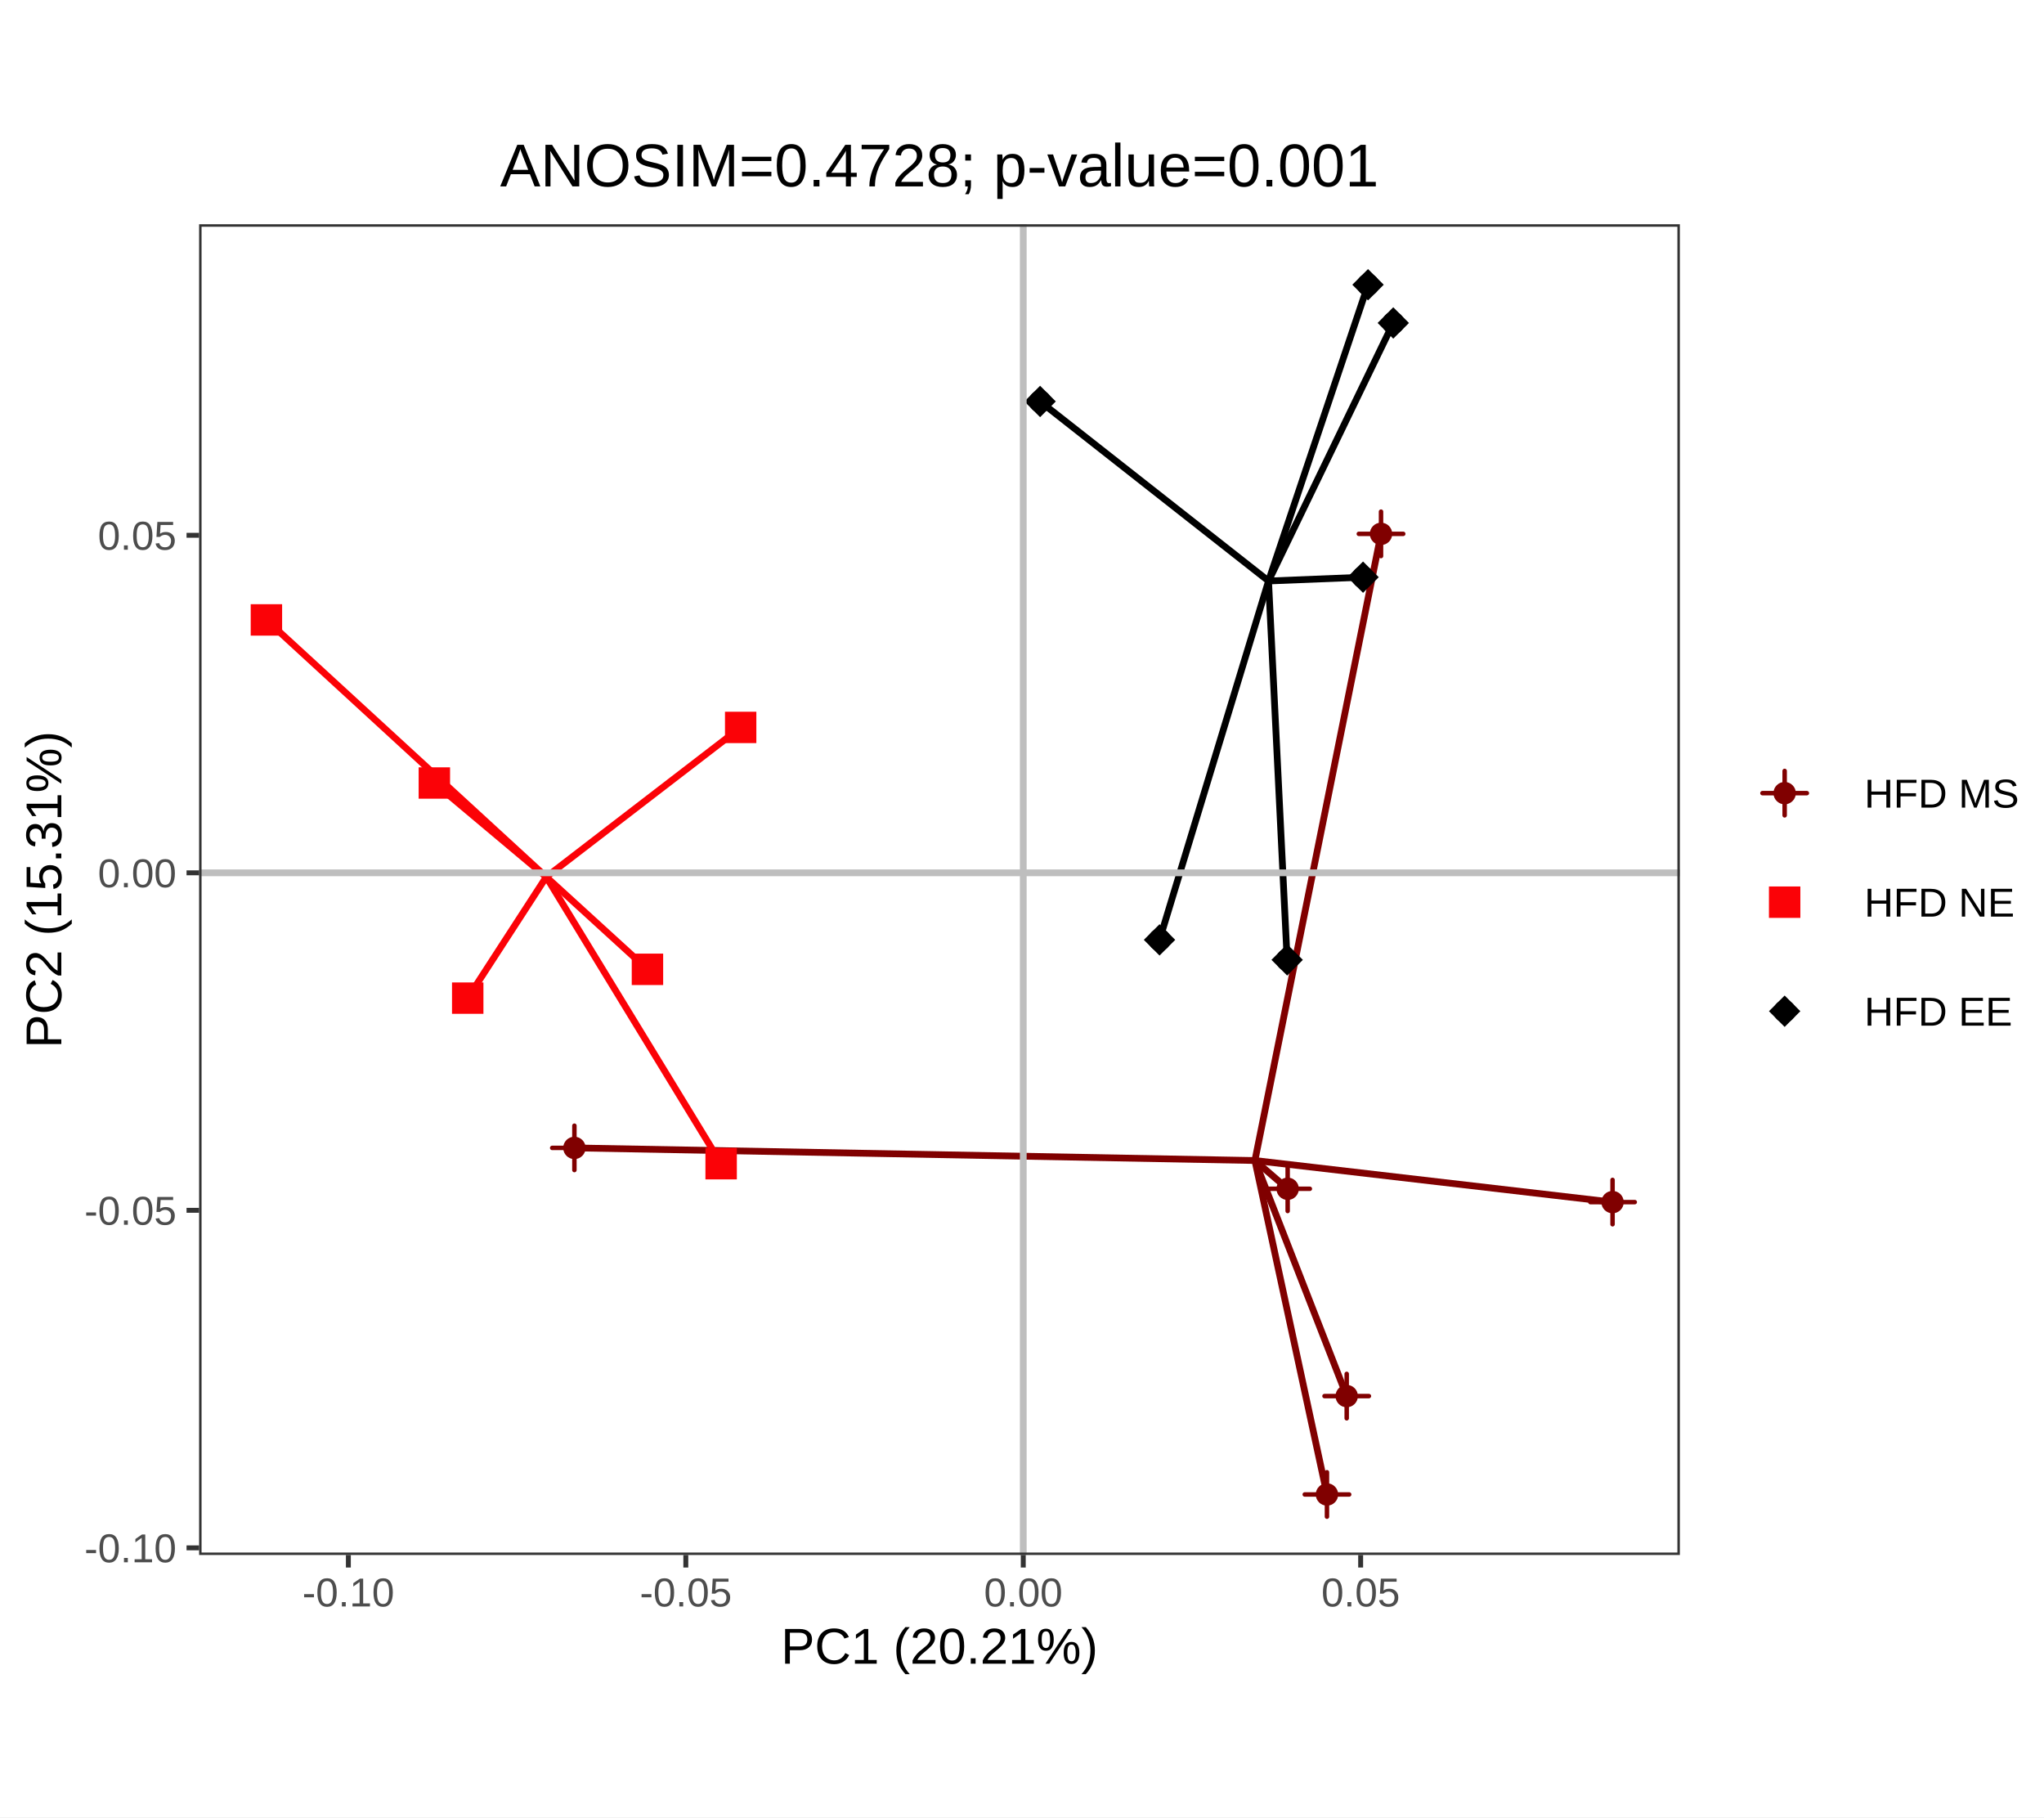
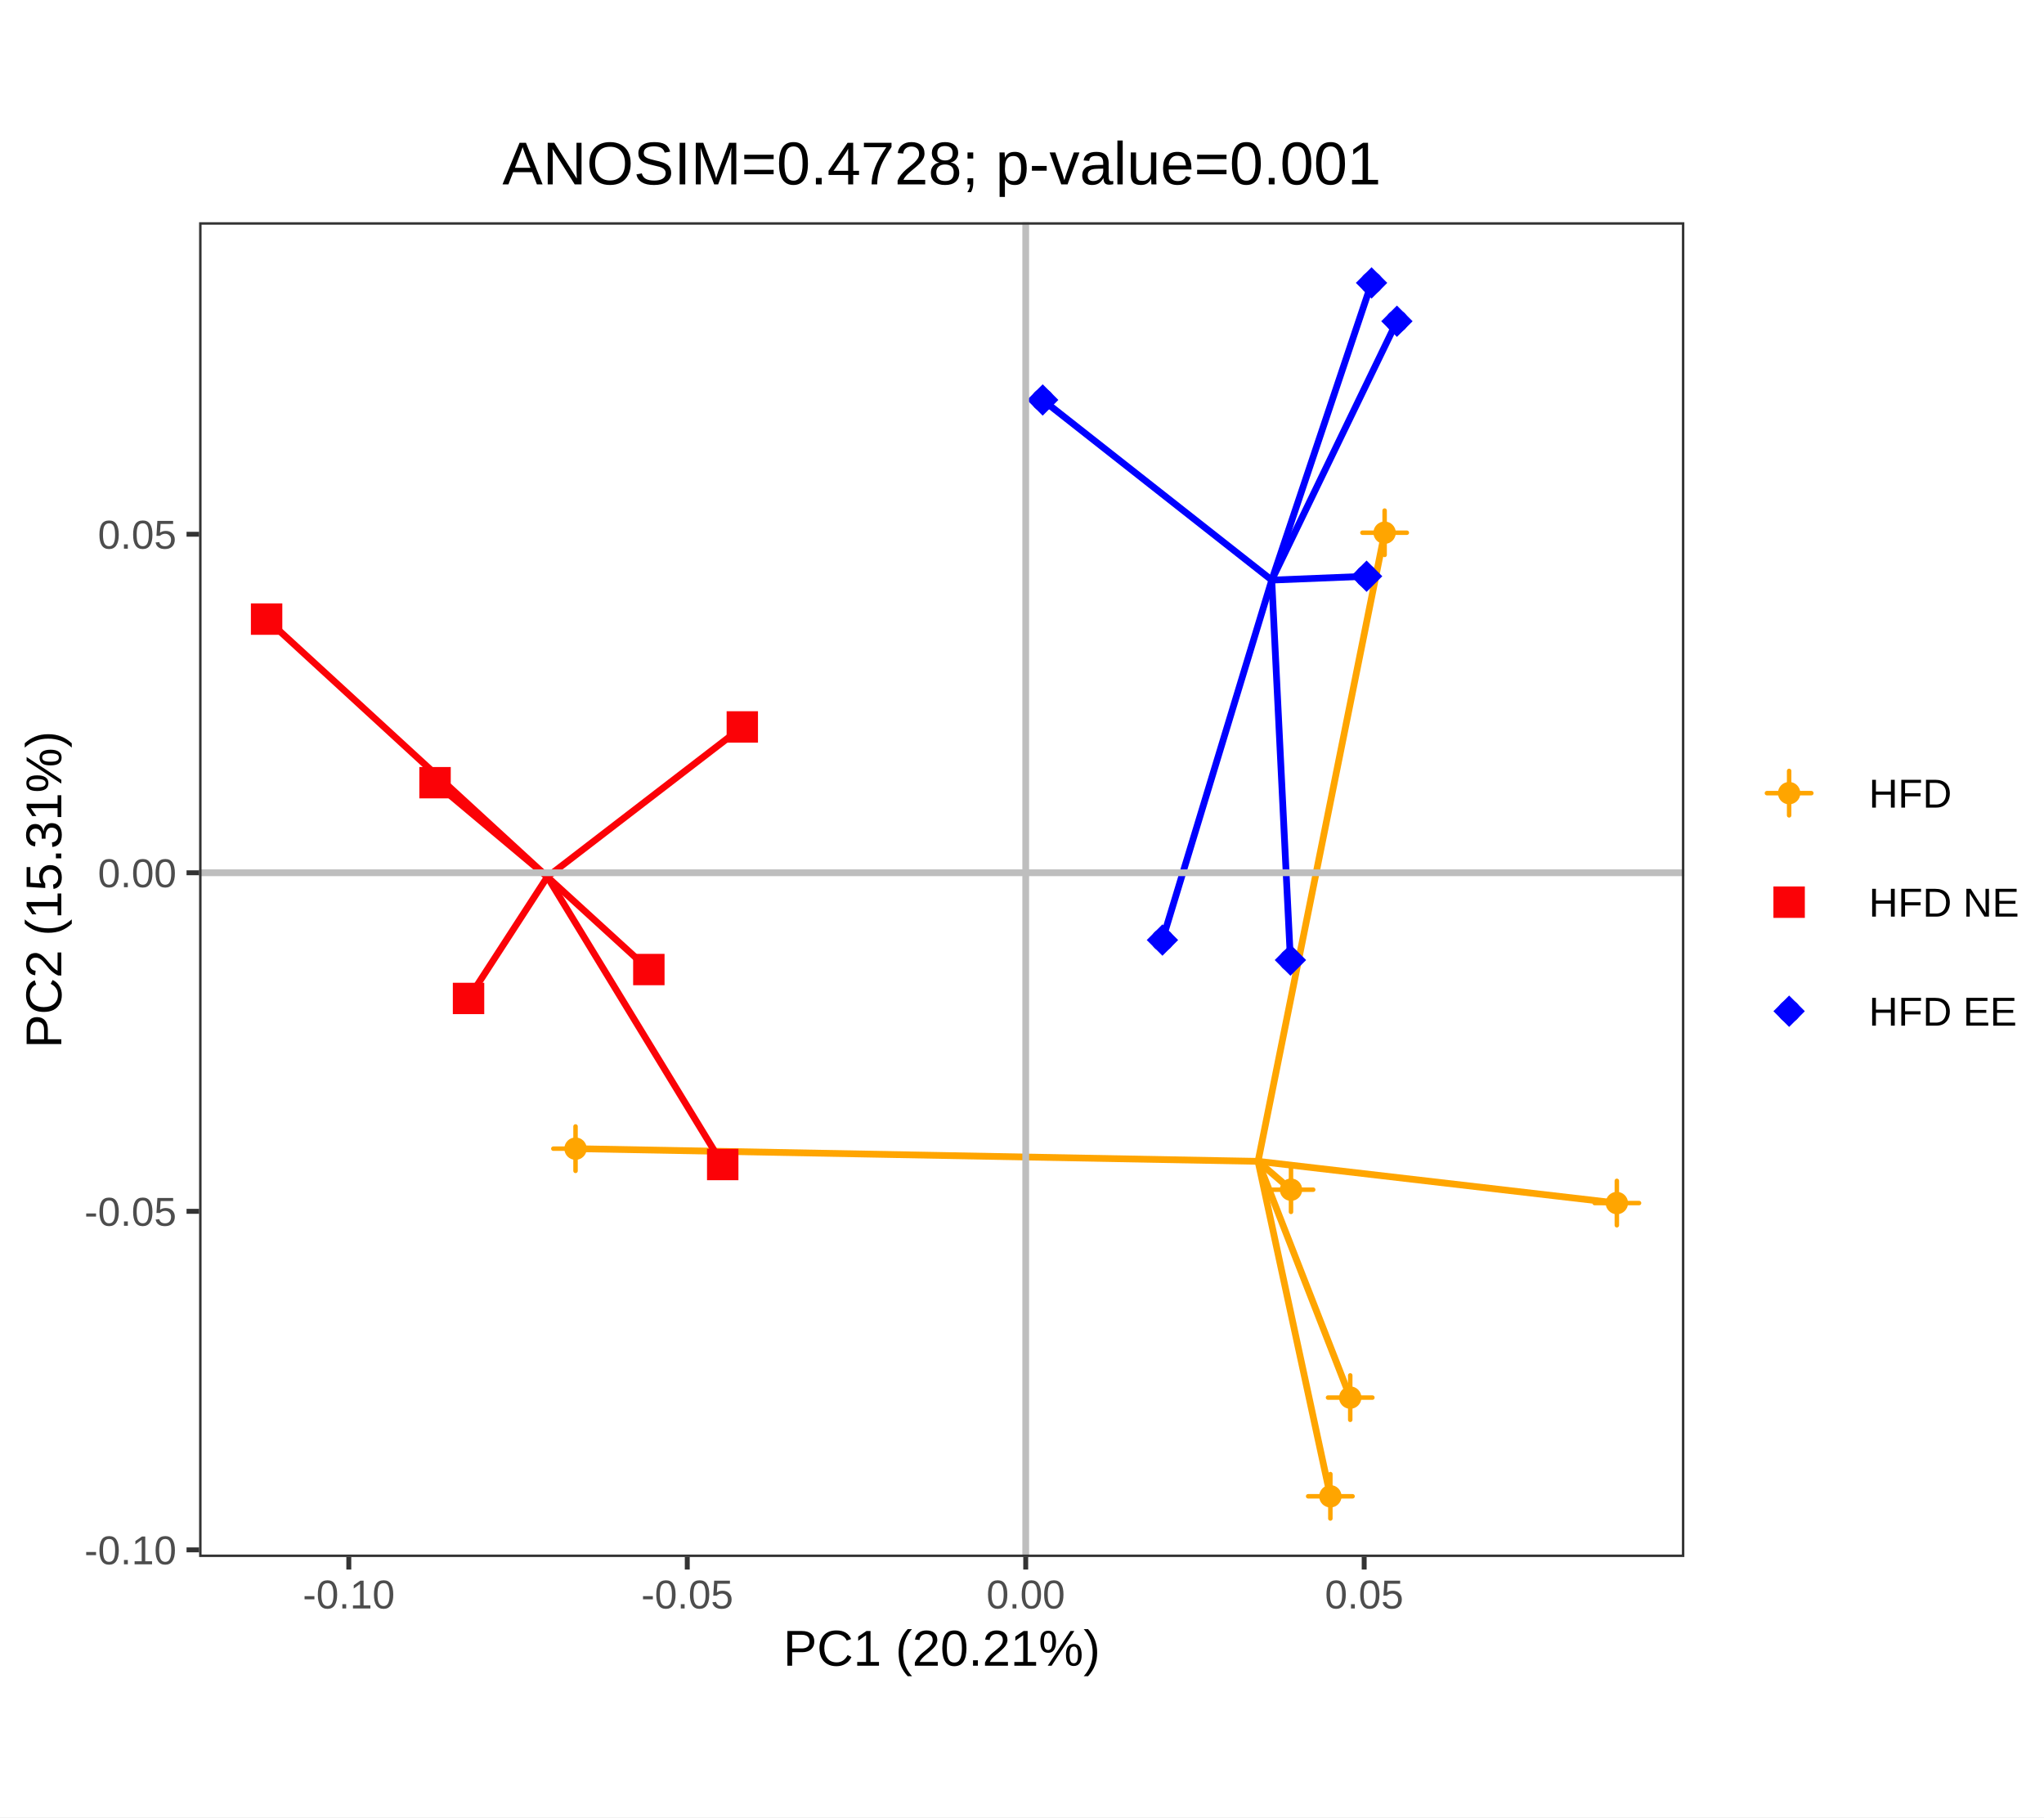
<svg xmlns="http://www.w3.org/2000/svg" class="svglite" width="324.00pt" height="288.00pt" viewBox="0 0 324.00 288.00">
  <defs>
    <style type="text/css">
    .svglite line, .svglite polyline, .svglite polygon, .svglite path, .svglite rect, .svglite circle {
      fill: none;
      stroke: #000000;
      stroke-linecap: round;
      stroke-linejoin: round;
      stroke-miterlimit: 10.00;
    }
    .svglite text {
      white-space: pre;
    }
  </style>
  </defs>
  <rect width="100%" height="100%" style="stroke: none; fill: #FFFFFF;" />
  <defs>
    <clipPath id="cpMC4wMHwzMjQuMDB8MC4wMHwyODguMDA=">
      <rect x="0.00" y="0.00" width="324.00" height="288.00" />
    </clipPath>
  </defs>
  <g clip-path="url(#cpMC4wMHwzMjQuMDB8MC4wMHwyODguMDA=)">
</g>
  <defs>
-     <clipPath id="cpMC4wMHwzMjQuMDB8MTguNjh8MjY5LjMy">
-       <rect x="0.00" y="18.68" width="324.00" height="250.63" />
+     <clipPath id="cpMC4wMHwzMjQuMDB8MTguMzZ8MjY5LjY0">
+       <rect x="0.00" y="18.36" width="324.00" height="251.27" />
    </clipPath>
  </defs>
-   <g clip-path="url(#cpMC4wMHwzMjQuMDB8MTguNjh8MjY5LjMy)">
-     <rect x="0.00" y="18.68" width="324.00" height="250.63" style="stroke-width: 0.78; stroke: #FFFFFF; fill: #FFFFFF;" />
+   <g clip-path="url(#cpMC4wMHwzMjQuMDB8MTguMzZ8MjY5LjY0)">
+     <rect x="0.00" y="18.36" width="324.00" height="251.27" style="stroke-width: 0.78; stroke: #FFFFFF; fill: #FFFFFF;" />
  </g>
  <g clip-path="url(#cpMC4wMHwzMjQuMDB8MC4wMHwyODguMDA=)">
</g>
  <defs>
-     <clipPath id="cpMzEuNTZ8MjY2LjI4fDM1LjU0fDI0Ni40Mg==">
-       <rect x="31.56" y="35.54" width="234.72" height="210.88" />
+     <clipPath id="cpMzEuNTZ8MjY2Ljk5fDM1LjIyfDI0Ni43NA==">
+       <rect x="31.56" y="35.22" width="235.43" height="211.52" />
    </clipPath>
  </defs>
-   <g clip-path="url(#cpMzEuNTZ8MjY2LjI4fDM1LjU0fDI0Ni40Mg==)">
-     <rect x="31.56" y="35.54" width="234.72" height="210.88" style="stroke-width: 0.78; stroke: none; fill: #FFFFFF;" />
-     <circle cx="210.34" cy="236.83" r="1.42" style="stroke-width: 0.71; stroke: #800000; fill: #800000;" />
-     <circle cx="204.03" cy="152.11" r="1.42" style="stroke-width: 0.71; fill: #000000;" />
-     <circle cx="91.05" cy="181.91" r="1.42" style="stroke-width: 0.71; stroke: #800000; fill: #800000;" />
-     <circle cx="74.14" cy="158.17" r="1.42" style="stroke-width: 0.71; stroke: #FB0207; fill: #FB0207;" />
-     <circle cx="114.31" cy="184.41" r="1.42" style="stroke-width: 0.71; stroke: #FB0207; fill: #FB0207;" />
-     <circle cx="42.23" cy="98.24" r="1.42" style="stroke-width: 0.71; stroke: #FB0207; fill: #FB0207;" />
-     <circle cx="68.85" cy="124.09" r="1.42" style="stroke-width: 0.71; stroke: #FB0207; fill: #FB0207;" />
-     <circle cx="117.41" cy="115.28" r="1.42" style="stroke-width: 0.71; stroke: #FB0207; fill: #FB0207;" />
-     <circle cx="218.91" cy="84.60" r="1.42" style="stroke-width: 0.71; stroke: #800000; fill: #800000;" />
-     <circle cx="216.06" cy="91.47" r="1.42" style="stroke-width: 0.71; fill: #000000;" />
-     <circle cx="183.80" cy="148.94" r="1.42" style="stroke-width: 0.71; fill: #000000;" />
-     <circle cx="255.61" cy="190.50" r="1.42" style="stroke-width: 0.71; stroke: #800000; fill: #800000;" />
-     <circle cx="164.87" cy="63.62" r="1.42" style="stroke-width: 0.71; fill: #000000;" />
-     <circle cx="204.11" cy="188.39" r="1.42" style="stroke-width: 0.71; stroke: #800000; fill: #800000;" />
-     <circle cx="102.63" cy="153.61" r="1.42" style="stroke-width: 0.71; stroke: #FB0207; fill: #FB0207;" />
-     <circle cx="220.85" cy="51.18" r="1.42" style="stroke-width: 0.71; fill: #000000;" />
-     <circle cx="213.47" cy="221.24" r="1.42" style="stroke-width: 0.71; stroke: #800000; fill: #800000;" />
-     <circle cx="216.85" cy="45.12" r="1.42" style="stroke-width: 0.71; fill: #000000;" />
-     <line x1="198.92" y1="183.91" x2="210.34" y2="236.83" style="stroke-width: 1.07; stroke: #800000; stroke-linecap: butt;" />
-     <line x1="198.92" y1="183.91" x2="91.05" y2="181.91" style="stroke-width: 1.07; stroke: #800000; stroke-linecap: butt;" />
-     <line x1="198.92" y1="183.91" x2="218.91" y2="84.60" style="stroke-width: 1.07; stroke: #800000; stroke-linecap: butt;" />
-     <line x1="198.92" y1="183.91" x2="255.61" y2="190.50" style="stroke-width: 1.07; stroke: #800000; stroke-linecap: butt;" />
-     <line x1="198.92" y1="183.91" x2="204.11" y2="188.39" style="stroke-width: 1.07; stroke: #800000; stroke-linecap: butt;" />
-     <line x1="198.92" y1="183.91" x2="213.47" y2="221.24" style="stroke-width: 1.07; stroke: #800000; stroke-linecap: butt;" />
-     <line x1="86.59" y1="138.97" x2="74.14" y2="158.17" style="stroke-width: 1.07; stroke: #FB0207; stroke-linecap: butt;" />
-     <line x1="86.59" y1="138.97" x2="114.31" y2="184.41" style="stroke-width: 1.07; stroke: #FB0207; stroke-linecap: butt;" />
-     <line x1="86.59" y1="138.97" x2="42.23" y2="98.24" style="stroke-width: 1.07; stroke: #FB0207; stroke-linecap: butt;" />
-     <line x1="86.59" y1="138.97" x2="68.85" y2="124.09" style="stroke-width: 1.07; stroke: #FB0207; stroke-linecap: butt;" />
-     <line x1="86.59" y1="138.97" x2="117.41" y2="115.28" style="stroke-width: 1.07; stroke: #FB0207; stroke-linecap: butt;" />
-     <line x1="86.59" y1="138.97" x2="102.63" y2="153.61" style="stroke-width: 1.07; stroke: #FB0207; stroke-linecap: butt;" />
-     <line x1="201.08" y1="92.07" x2="204.03" y2="152.11" style="stroke-width: 1.07; stroke-linecap: butt;" />
-     <line x1="201.08" y1="92.07" x2="216.06" y2="91.47" style="stroke-width: 1.07; stroke-linecap: butt;" />
-     <line x1="201.08" y1="92.07" x2="183.80" y2="148.94" style="stroke-width: 1.07; stroke-linecap: butt;" />
-     <line x1="201.08" y1="92.07" x2="164.87" y2="63.62" style="stroke-width: 1.07; stroke-linecap: butt;" />
-     <line x1="201.08" y1="92.07" x2="220.85" y2="51.18" style="stroke-width: 1.07; stroke-linecap: butt;" />
-     <line x1="201.08" y1="92.07" x2="216.85" y2="45.12" style="stroke-width: 1.07; stroke-linecap: butt;" />
-     <line x1="206.82" y1="236.83" x2="213.86" y2="236.83" style="stroke-width: 0.71; stroke: #800000;" />
-     <line x1="210.34" y1="240.35" x2="210.34" y2="233.31" style="stroke-width: 0.71; stroke: #800000;" />
-     <polygon points="201.54,152.11 204.03,149.62 206.52,152.11 204.03,154.60 " style="stroke-width: 0.71; stroke: none; fill: #000000;" />
-     <line x1="87.53" y1="181.91" x2="94.57" y2="181.91" style="stroke-width: 0.71; stroke: #800000;" />
-     <line x1="91.05" y1="185.42" x2="91.05" y2="178.39" style="stroke-width: 0.71; stroke: #800000;" />
-     <polygon points="71.65,160.66 76.63,160.66 76.63,155.69 71.65,155.69 " style="stroke-width: 0.71; stroke: none; fill: #FB0207;" />
-     <polygon points="111.82,186.90 116.80,186.90 116.80,181.92 111.82,181.92 " style="stroke-width: 0.71; stroke: none; fill: #FB0207;" />
-     <polygon points="39.74,100.73 44.72,100.73 44.72,95.75 39.74,95.75 " style="stroke-width: 0.71; stroke: none; fill: #FB0207;" />
-     <polygon points="66.36,126.57 71.34,126.57 71.34,121.60 66.36,121.60 " style="stroke-width: 0.71; stroke: none; fill: #FB0207;" />
-     <polygon points="114.92,117.76 119.89,117.76 119.89,112.79 114.92,112.79 " style="stroke-width: 0.71; stroke: none; fill: #FB0207;" />
-     <line x1="215.39" y1="84.60" x2="222.43" y2="84.60" style="stroke-width: 0.71; stroke: #800000;" />
-     <line x1="218.91" y1="88.12" x2="218.91" y2="81.08" style="stroke-width: 0.71; stroke: #800000;" />
-     <polygon points="213.57,91.47 216.06,88.98 218.55,91.47 216.06,93.95 " style="stroke-width: 0.71; stroke: none; fill: #000000;" />
-     <polygon points="181.31,148.94 183.80,146.46 186.29,148.94 183.80,151.43 " style="stroke-width: 0.71; stroke: none; fill: #000000;" />
-     <line x1="252.09" y1="190.50" x2="259.13" y2="190.50" style="stroke-width: 0.71; stroke: #800000;" />
-     <line x1="255.61" y1="194.01" x2="255.61" y2="186.98" style="stroke-width: 0.71; stroke: #800000;" />
-     <polygon points="162.38,63.62 164.87,61.13 167.36,63.62 164.87,66.11 " style="stroke-width: 0.71; stroke: none; fill: #000000;" />
-     <line x1="200.60" y1="188.39" x2="207.63" y2="188.39" style="stroke-width: 0.71; stroke: #800000;" />
-     <line x1="204.11" y1="191.91" x2="204.11" y2="184.87" style="stroke-width: 0.71; stroke: #800000;" />
-     <polygon points="100.14,156.10 105.12,156.10 105.12,151.12 100.14,151.12 " style="stroke-width: 0.71; stroke: none; fill: #FB0207;" />
-     <polygon points="218.37,51.18 220.85,48.69 223.34,51.18 220.85,53.67 " style="stroke-width: 0.71; stroke: none; fill: #000000;" />
-     <line x1="209.95" y1="221.24" x2="216.99" y2="221.24" style="stroke-width: 0.71; stroke: #800000;" />
-     <line x1="213.47" y1="224.76" x2="213.47" y2="217.72" style="stroke-width: 0.71; stroke: #800000;" />
-     <polygon points="214.36,45.12 216.85,42.64 219.34,45.12 216.85,47.61 " style="stroke-width: 0.71; stroke: none; fill: #000000;" />
-     <line x1="31.56" y1="138.32" x2="266.28" y2="138.32" style="stroke-width: 1.07; stroke: #BEBEBE; stroke-linecap: butt;" />
-     <line x1="162.20" y1="246.42" x2="162.20" y2="35.54" style="stroke-width: 1.07; stroke: #BEBEBE; stroke-linecap: butt;" />
-     <rect x="31.56" y="35.54" width="234.72" height="210.88" style="stroke-width: 0.78; stroke: #333333;" />
+   <g clip-path="url(#cpMzEuNTZ8MjY2Ljk5fDM1LjIyfDI0Ni43NA==)">
+     <rect x="31.56" y="35.22" width="235.43" height="211.52" style="stroke-width: 0.78; stroke: none; fill: #FFFFFF;" />
+     <circle cx="210.88" cy="237.12" r="1.42" style="stroke-width: 0.71; stroke: #FFA500; fill: #FFA500;" />
+     <circle cx="204.55" cy="152.14" r="1.42" style="stroke-width: 0.71; stroke: #0000FF; fill: #0000FF;" />
+     <circle cx="91.23" cy="182.03" r="1.42" style="stroke-width: 0.71; stroke: #FFA500; fill: #FFA500;" />
+     <circle cx="74.27" cy="158.23" r="1.42" style="stroke-width: 0.71; stroke: #FB0207; fill: #FB0207;" />
+     <circle cx="114.56" cy="184.54" r="1.42" style="stroke-width: 0.71; stroke: #FB0207; fill: #FB0207;" />
+     <circle cx="42.26" cy="98.11" r="1.42" style="stroke-width: 0.71; stroke: #FB0207; fill: #FB0207;" />
+     <circle cx="68.96" cy="124.03" r="1.42" style="stroke-width: 0.71; stroke: #FB0207; fill: #FB0207;" />
+     <circle cx="117.67" cy="115.20" r="1.42" style="stroke-width: 0.71; stroke: #FB0207; fill: #FB0207;" />
+     <circle cx="219.48" cy="84.42" r="1.42" style="stroke-width: 0.71; stroke: #FFA500; fill: #FFA500;" />
+     <circle cx="216.62" cy="91.32" r="1.42" style="stroke-width: 0.71; stroke: #0000FF; fill: #0000FF;" />
+     <circle cx="184.26" cy="148.97" r="1.42" style="stroke-width: 0.71; stroke: #0000FF; fill: #0000FF;" />
+     <circle cx="256.29" cy="190.65" r="1.42" style="stroke-width: 0.71; stroke: #FFA500; fill: #FFA500;" />
+     <circle cx="165.28" cy="63.38" r="1.42" style="stroke-width: 0.71; stroke: #0000FF; fill: #0000FF;" />
+     <circle cx="204.64" cy="188.53" r="1.42" style="stroke-width: 0.71; stroke: #FFA500; fill: #FFA500;" />
+     <circle cx="102.85" cy="153.65" r="1.42" style="stroke-width: 0.71; stroke: #FB0207; fill: #FB0207;" />
+     <circle cx="221.43" cy="50.91" r="1.42" style="stroke-width: 0.71; stroke: #0000FF; fill: #0000FF;" />
+     <circle cx="214.03" cy="221.48" r="1.42" style="stroke-width: 0.71; stroke: #FFA500; fill: #FFA500;" />
+     <circle cx="217.41" cy="44.83" r="1.42" style="stroke-width: 0.71; stroke: #0000FF; fill: #0000FF;" />
+     <line x1="199.42" y1="184.04" x2="210.88" y2="237.12" style="stroke-width: 1.07; stroke: #FFA500; stroke-linecap: butt;" />
+     <line x1="199.42" y1="184.04" x2="91.23" y2="182.03" style="stroke-width: 1.07; stroke: #FFA500; stroke-linecap: butt;" />
+     <line x1="199.42" y1="184.04" x2="219.48" y2="84.42" style="stroke-width: 1.07; stroke: #FFA500; stroke-linecap: butt;" />
+     <line x1="199.42" y1="184.04" x2="256.29" y2="190.65" style="stroke-width: 1.07; stroke: #FFA500; stroke-linecap: butt;" />
+     <line x1="199.42" y1="184.04" x2="204.64" y2="188.53" style="stroke-width: 1.07; stroke: #FFA500; stroke-linecap: butt;" />
+     <line x1="199.42" y1="184.04" x2="214.03" y2="221.48" style="stroke-width: 1.07; stroke: #FFA500; stroke-linecap: butt;" />
+     <line x1="86.76" y1="138.96" x2="74.27" y2="158.23" style="stroke-width: 1.07; stroke: #FB0207; stroke-linecap: butt;" />
+     <line x1="86.76" y1="138.96" x2="114.56" y2="184.54" style="stroke-width: 1.07; stroke: #FB0207; stroke-linecap: butt;" />
+     <line x1="86.76" y1="138.96" x2="42.26" y2="98.11" style="stroke-width: 1.07; stroke: #FB0207; stroke-linecap: butt;" />
+     <line x1="86.76" y1="138.96" x2="68.96" y2="124.03" style="stroke-width: 1.07; stroke: #FB0207; stroke-linecap: butt;" />
+     <line x1="86.76" y1="138.96" x2="117.67" y2="115.20" style="stroke-width: 1.07; stroke: #FB0207; stroke-linecap: butt;" />
+     <line x1="86.76" y1="138.96" x2="102.85" y2="153.65" style="stroke-width: 1.07; stroke: #FB0207; stroke-linecap: butt;" />
+     <line x1="201.59" y1="91.93" x2="204.55" y2="152.14" style="stroke-width: 1.07; stroke: #0000FF; stroke-linecap: butt;" />
+     <line x1="201.59" y1="91.93" x2="216.62" y2="91.32" style="stroke-width: 1.07; stroke: #0000FF; stroke-linecap: butt;" />
+     <line x1="201.59" y1="91.93" x2="184.26" y2="148.97" style="stroke-width: 1.07; stroke: #0000FF; stroke-linecap: butt;" />
+     <line x1="201.59" y1="91.93" x2="165.28" y2="63.38" style="stroke-width: 1.07; stroke: #0000FF; stroke-linecap: butt;" />
+     <line x1="201.59" y1="91.93" x2="221.43" y2="50.91" style="stroke-width: 1.07; stroke: #0000FF; stroke-linecap: butt;" />
+     <line x1="201.59" y1="91.93" x2="217.41" y2="44.83" style="stroke-width: 1.07; stroke: #0000FF; stroke-linecap: butt;" />
+     <line x1="207.36" y1="237.12" x2="214.40" y2="237.12" style="stroke-width: 0.71; stroke: #FFA500;" />
+     <line x1="210.88" y1="240.64" x2="210.88" y2="233.60" style="stroke-width: 0.71; stroke: #FFA500;" />
+     <polygon points="202.06,152.14 204.55,149.66 207.04,152.14 204.55,154.63 " style="stroke-width: 0.71; stroke: none; fill: #0000FF;" />
+     <line x1="87.71" y1="182.03" x2="94.75" y2="182.03" style="stroke-width: 0.71; stroke: #FFA500;" />
+     <line x1="91.23" y1="185.55" x2="91.23" y2="178.51" style="stroke-width: 0.71; stroke: #FFA500;" />
+     <polygon points="71.78,160.71 76.76,160.71 76.76,155.74 71.78,155.74 " style="stroke-width: 0.71; stroke: none; fill: #FB0207;" />
+     <polygon points="112.07,187.03 117.05,187.03 117.05,182.05 112.07,182.05 " style="stroke-width: 0.71; stroke: none; fill: #FB0207;" />
+     <polygon points="39.77,100.60 44.75,100.60 44.75,95.62 39.77,95.62 " style="stroke-width: 0.71; stroke: none; fill: #FB0207;" />
+     <polygon points="66.47,126.52 71.45,126.52 71.45,121.55 66.47,121.55 " style="stroke-width: 0.71; stroke: none; fill: #FB0207;" />
+     <polygon points="115.18,117.69 120.15,117.69 120.15,112.71 115.18,112.71 " style="stroke-width: 0.71; stroke: none; fill: #FB0207;" />
+     <line x1="215.96" y1="84.42" x2="223.00" y2="84.42" style="stroke-width: 0.71; stroke: #FFA500;" />
+     <line x1="219.48" y1="87.94" x2="219.48" y2="80.91" style="stroke-width: 0.71; stroke: #FFA500;" />
+     <polygon points="214.13,91.32 216.62,88.83 219.11,91.32 216.62,93.80 " style="stroke-width: 0.71; stroke: none; fill: #0000FF;" />
+     <polygon points="181.77,148.97 184.26,146.48 186.75,148.97 184.26,151.46 " style="stroke-width: 0.71; stroke: none; fill: #0000FF;" />
+     <line x1="252.77" y1="190.65" x2="259.81" y2="190.65" style="stroke-width: 0.71; stroke: #FFA500;" />
+     <line x1="256.29" y1="194.17" x2="256.29" y2="187.13" style="stroke-width: 0.71; stroke: #FFA500;" />
+     <polygon points="162.79,63.38 165.28,60.90 167.76,63.38 165.28,65.87 " style="stroke-width: 0.71; stroke: none; fill: #0000FF;" />
+     <line x1="201.12" y1="188.53" x2="208.16" y2="188.53" style="stroke-width: 0.71; stroke: #FFA500;" />
+     <line x1="204.64" y1="192.05" x2="204.64" y2="185.01" style="stroke-width: 0.71; stroke: #FFA500;" />
+     <polygon points="100.36,156.13 105.34,156.13 105.34,151.16 100.36,151.16 " style="stroke-width: 0.71; stroke: none; fill: #FB0207;" />
+     <polygon points="218.94,50.91 221.43,48.42 223.92,50.91 221.43,53.39 " style="stroke-width: 0.71; stroke: none; fill: #0000FF;" />
+     <line x1="210.51" y1="221.48" x2="217.54" y2="221.48" style="stroke-width: 0.71; stroke: #FFA500;" />
+     <line x1="214.03" y1="225.00" x2="214.03" y2="217.96" style="stroke-width: 0.71; stroke: #FFA500;" />
+     <polygon points="214.92,44.83 217.41,42.35 219.90,44.83 217.41,47.32 " style="stroke-width: 0.71; stroke: none; fill: #0000FF;" />
+     <line x1="31.56" y1="138.31" x2="266.99" y2="138.31" style="stroke-width: 1.07; stroke: #BEBEBE; stroke-linecap: butt;" />
+     <line x1="162.59" y1="246.74" x2="162.59" y2="35.22" style="stroke-width: 1.07; stroke: #BEBEBE; stroke-linecap: butt;" />
+     <rect x="31.56" y="35.22" width="235.43" height="211.52" style="stroke-width: 0.78; stroke: #333333;" />
  </g>
  <g clip-path="url(#cpMC4wMHwzMjQuMDB8MC4wMHwyODguMDA=)">
-     <text x="27.97" y="247.58" text-anchor="end" style="font-size: 6.40px;fill: #4D4D4D; font-family: &quot;Arial&quot;;" textLength="14.58px" lengthAdjust="spacingAndGlyphs">-0.10</text>
-     <text x="27.97" y="194.09" text-anchor="end" style="font-size: 6.40px;fill: #4D4D4D; font-family: &quot;Arial&quot;;" textLength="14.58px" lengthAdjust="spacingAndGlyphs">-0.05</text>
-     <text x="27.97" y="140.61" text-anchor="end" style="font-size: 6.40px;fill: #4D4D4D; font-family: &quot;Arial&quot;;" textLength="12.45px" lengthAdjust="spacingAndGlyphs">0.00</text>
-     <text x="27.97" y="87.12" text-anchor="end" style="font-size: 6.40px;fill: #4D4D4D; font-family: &quot;Arial&quot;;" textLength="12.45px" lengthAdjust="spacingAndGlyphs">0.05</text>
-     <polyline points="29.57,245.29 31.56,245.29 " style="stroke-width: 0.78; stroke: #333333; stroke-linecap: butt;" />
-     <polyline points="29.57,191.80 31.56,191.80 " style="stroke-width: 0.78; stroke: #333333; stroke-linecap: butt;" />
-     <polyline points="29.57,138.32 31.56,138.32 " style="stroke-width: 0.78; stroke: #333333; stroke-linecap: butt;" />
-     <polyline points="29.57,84.83 31.56,84.83 " style="stroke-width: 0.78; stroke: #333333; stroke-linecap: butt;" />
-     <polyline points="55.22,248.41 55.22,246.42 " style="stroke-width: 0.78; stroke: #333333; stroke-linecap: butt;" />
-     <polyline points="108.71,248.41 108.71,246.42 " style="stroke-width: 0.78; stroke: #333333; stroke-linecap: butt;" />
-     <polyline points="162.20,248.41 162.20,246.42 " style="stroke-width: 0.78; stroke: #333333; stroke-linecap: butt;" />
-     <polyline points="215.68,248.41 215.68,246.42 " style="stroke-width: 0.78; stroke: #333333; stroke-linecap: butt;" />
-     <text x="55.22" y="254.58" text-anchor="middle" style="font-size: 6.40px;fill: #4D4D4D; font-family: &quot;Arial&quot;;" textLength="14.58px" lengthAdjust="spacingAndGlyphs">-0.10</text>
-     <text x="108.71" y="254.58" text-anchor="middle" style="font-size: 6.40px;fill: #4D4D4D; font-family: &quot;Arial&quot;;" textLength="14.58px" lengthAdjust="spacingAndGlyphs">-0.05</text>
-     <text x="162.20" y="254.58" text-anchor="middle" style="font-size: 6.40px;fill: #4D4D4D; font-family: &quot;Arial&quot;;" textLength="12.45px" lengthAdjust="spacingAndGlyphs">0.00</text>
-     <text x="215.68" y="254.58" text-anchor="middle" style="font-size: 6.40px;fill: #4D4D4D; font-family: &quot;Arial&quot;;" textLength="12.45px" lengthAdjust="spacingAndGlyphs">0.05</text>
-     <text x="148.92" y="263.65" text-anchor="middle" style="font-size: 8.00px; font-family: &quot;Arial&quot;;" textLength="50.25px" lengthAdjust="spacingAndGlyphs">PC1 (20.21%)</text>
+     <text x="27.97" y="247.90" text-anchor="end" style="font-size: 6.40px;fill: #4D4D4D; font-family: &quot;Arial&quot;;" textLength="14.58px" lengthAdjust="spacingAndGlyphs">-0.10</text>
+     <text x="27.97" y="194.25" text-anchor="end" style="font-size: 6.40px;fill: #4D4D4D; font-family: &quot;Arial&quot;;" textLength="14.58px" lengthAdjust="spacingAndGlyphs">-0.05</text>
+     <text x="27.97" y="140.60" text-anchor="end" style="font-size: 6.40px;fill: #4D4D4D; font-family: &quot;Arial&quot;;" textLength="12.45px" lengthAdjust="spacingAndGlyphs">0.00</text>
+     <text x="27.97" y="86.95" text-anchor="end" style="font-size: 6.40px;fill: #4D4D4D; font-family: &quot;Arial&quot;;" textLength="12.45px" lengthAdjust="spacingAndGlyphs">0.05</text>
+     <polyline points="29.57,245.61 31.56,245.61 " style="stroke-width: 0.78; stroke: #333333; stroke-linecap: butt;" />
+     <polyline points="29.57,191.96 31.56,191.96 " style="stroke-width: 0.78; stroke: #333333; stroke-linecap: butt;" />
+     <polyline points="29.57,138.31 31.56,138.31 " style="stroke-width: 0.78; stroke: #333333; stroke-linecap: butt;" />
+     <polyline points="29.57,84.66 31.56,84.66 " style="stroke-width: 0.78; stroke: #333333; stroke-linecap: butt;" />
+     <polyline points="55.29,248.73 55.29,246.74 " style="stroke-width: 0.78; stroke: #333333; stroke-linecap: butt;" />
+     <polyline points="108.94,248.73 108.94,246.74 " style="stroke-width: 0.78; stroke: #333333; stroke-linecap: butt;" />
+     <polyline points="162.59,248.73 162.59,246.74 " style="stroke-width: 0.78; stroke: #333333; stroke-linecap: butt;" />
+     <polyline points="216.24,248.73 216.24,246.74 " style="stroke-width: 0.78; stroke: #333333; stroke-linecap: butt;" />
+     <text x="55.29" y="254.90" text-anchor="middle" style="font-size: 6.40px;fill: #4D4D4D; font-family: &quot;Arial&quot;;" textLength="14.58px" lengthAdjust="spacingAndGlyphs">-0.10</text>
+     <text x="108.94" y="254.90" text-anchor="middle" style="font-size: 6.40px;fill: #4D4D4D; font-family: &quot;Arial&quot;;" textLength="14.58px" lengthAdjust="spacingAndGlyphs">-0.05</text>
+     <text x="162.59" y="254.90" text-anchor="middle" style="font-size: 6.40px;fill: #4D4D4D; font-family: &quot;Arial&quot;;" textLength="12.45px" lengthAdjust="spacingAndGlyphs">0.00</text>
+     <text x="216.24" y="254.90" text-anchor="middle" style="font-size: 6.40px;fill: #4D4D4D; font-family: &quot;Arial&quot;;" textLength="12.45px" lengthAdjust="spacingAndGlyphs">0.05</text>
+     <text x="149.28" y="263.97" text-anchor="middle" style="font-size: 8.00px; font-family: &quot;Arial&quot;;" textLength="50.25px" lengthAdjust="spacingAndGlyphs">PC1 (20.21%)</text>
    <text transform="translate(9.72,140.98) rotate(-90)" text-anchor="middle" style="font-size: 8.00px; font-family: &quot;Arial&quot;;" textLength="50.25px" lengthAdjust="spacingAndGlyphs">PC2 (15.31%)</text>
-     <rect x="274.25" y="117.05" width="17.28" height="17.28" style="stroke-width: 0.78; stroke: none; fill: #FFFFFF;" />
-     <circle cx="282.89" cy="125.69" r="1.42" style="stroke-width: 0.71; stroke: #800000; fill: #800000;" />
-     <line x1="279.37" y1="125.69" x2="286.41" y2="125.69" style="stroke-width: 0.71; stroke: #800000;" />
-     <line x1="282.89" y1="129.21" x2="282.89" y2="122.17" style="stroke-width: 0.71; stroke: #800000;" />
-     <rect x="274.25" y="134.33" width="17.28" height="17.28" style="stroke-width: 0.78; stroke: none; fill: #FFFFFF;" />
-     <circle cx="282.89" cy="142.97" r="1.42" style="stroke-width: 0.71; stroke: #FB0207; fill: #FB0207;" />
-     <polygon points="280.40,145.46 285.38,145.46 285.38,140.48 280.40,140.48 " style="stroke-width: 0.71; stroke: none; fill: #FB0207;" />
-     <rect x="274.25" y="151.61" width="17.28" height="17.28" style="stroke-width: 0.78; stroke: none; fill: #FFFFFF;" />
-     <circle cx="282.89" cy="160.25" r="1.42" style="stroke-width: 0.71; fill: #000000;" />
-     <polygon points="280.40,160.25 282.89,157.76 285.38,160.25 282.89,162.74 " style="stroke-width: 0.71; stroke: none; fill: #000000;" />
-     <text x="295.51" y="127.98" style="font-size: 6.40px; font-family: &quot;Arial&quot;;" textLength="24.50px" lengthAdjust="spacingAndGlyphs">HFD MS</text>
-     <text x="295.51" y="145.26" style="font-size: 6.40px; font-family: &quot;Arial&quot;;" textLength="23.79px" lengthAdjust="spacingAndGlyphs">HFD NE</text>
-     <text x="295.51" y="162.54" style="font-size: 6.40px; font-family: &quot;Arial&quot;;" textLength="23.44px" lengthAdjust="spacingAndGlyphs">HFD EE</text>
-     <text x="148.92" y="29.54" text-anchor="middle" style="font-size: 9.60px; font-family: &quot;Arial&quot;;" textLength="139.17px" lengthAdjust="spacingAndGlyphs">ANOSIM=0.4728; p-value=0.001</text>
+     <rect x="274.96" y="117.05" width="17.28" height="17.28" style="stroke-width: 0.78; stroke: none; fill: #FFFFFF;" />
+     <circle cx="283.60" cy="125.69" r="1.42" style="stroke-width: 0.71; stroke: #FFA500; fill: #FFA500;" />
+     <line x1="280.08" y1="125.69" x2="287.12" y2="125.69" style="stroke-width: 0.71; stroke: #FFA500;" />
+     <line x1="283.60" y1="129.21" x2="283.60" y2="122.17" style="stroke-width: 0.71; stroke: #FFA500;" />
+     <rect x="274.96" y="134.33" width="17.28" height="17.28" style="stroke-width: 0.78; stroke: none; fill: #FFFFFF;" />
+     <circle cx="283.60" cy="142.97" r="1.42" style="stroke-width: 0.71; stroke: #FB0207; fill: #FB0207;" />
+     <polygon points="281.11,145.46 286.09,145.46 286.09,140.48 281.11,140.48 " style="stroke-width: 0.71; stroke: none; fill: #FB0207;" />
+     <rect x="274.96" y="151.61" width="17.28" height="17.28" style="stroke-width: 0.78; stroke: none; fill: #FFFFFF;" />
+     <circle cx="283.60" cy="160.25" r="1.42" style="stroke-width: 0.71; stroke: #0000FF; fill: #0000FF;" />
+     <polygon points="281.11,160.25 283.60,157.76 286.09,160.25 283.60,162.74 " style="stroke-width: 0.71; stroke: none; fill: #0000FF;" />
+     <text x="296.23" y="127.98" style="font-size: 6.40px; font-family: &quot;Arial&quot;;" textLength="13.13px" lengthAdjust="spacingAndGlyphs">HFD</text>
+     <text x="296.23" y="145.26" style="font-size: 6.40px; font-family: &quot;Arial&quot;;" textLength="23.79px" lengthAdjust="spacingAndGlyphs">HFD NE</text>
+     <text x="296.23" y="162.54" style="font-size: 6.40px; font-family: &quot;Arial&quot;;" textLength="23.44px" lengthAdjust="spacingAndGlyphs">HFD EE</text>
+     <text x="149.28" y="29.22" text-anchor="middle" style="font-size: 9.60px; font-family: &quot;Arial&quot;;" textLength="139.17px" lengthAdjust="spacingAndGlyphs">ANOSIM=0.4728; p-value=0.001</text>
  </g>
</svg>
